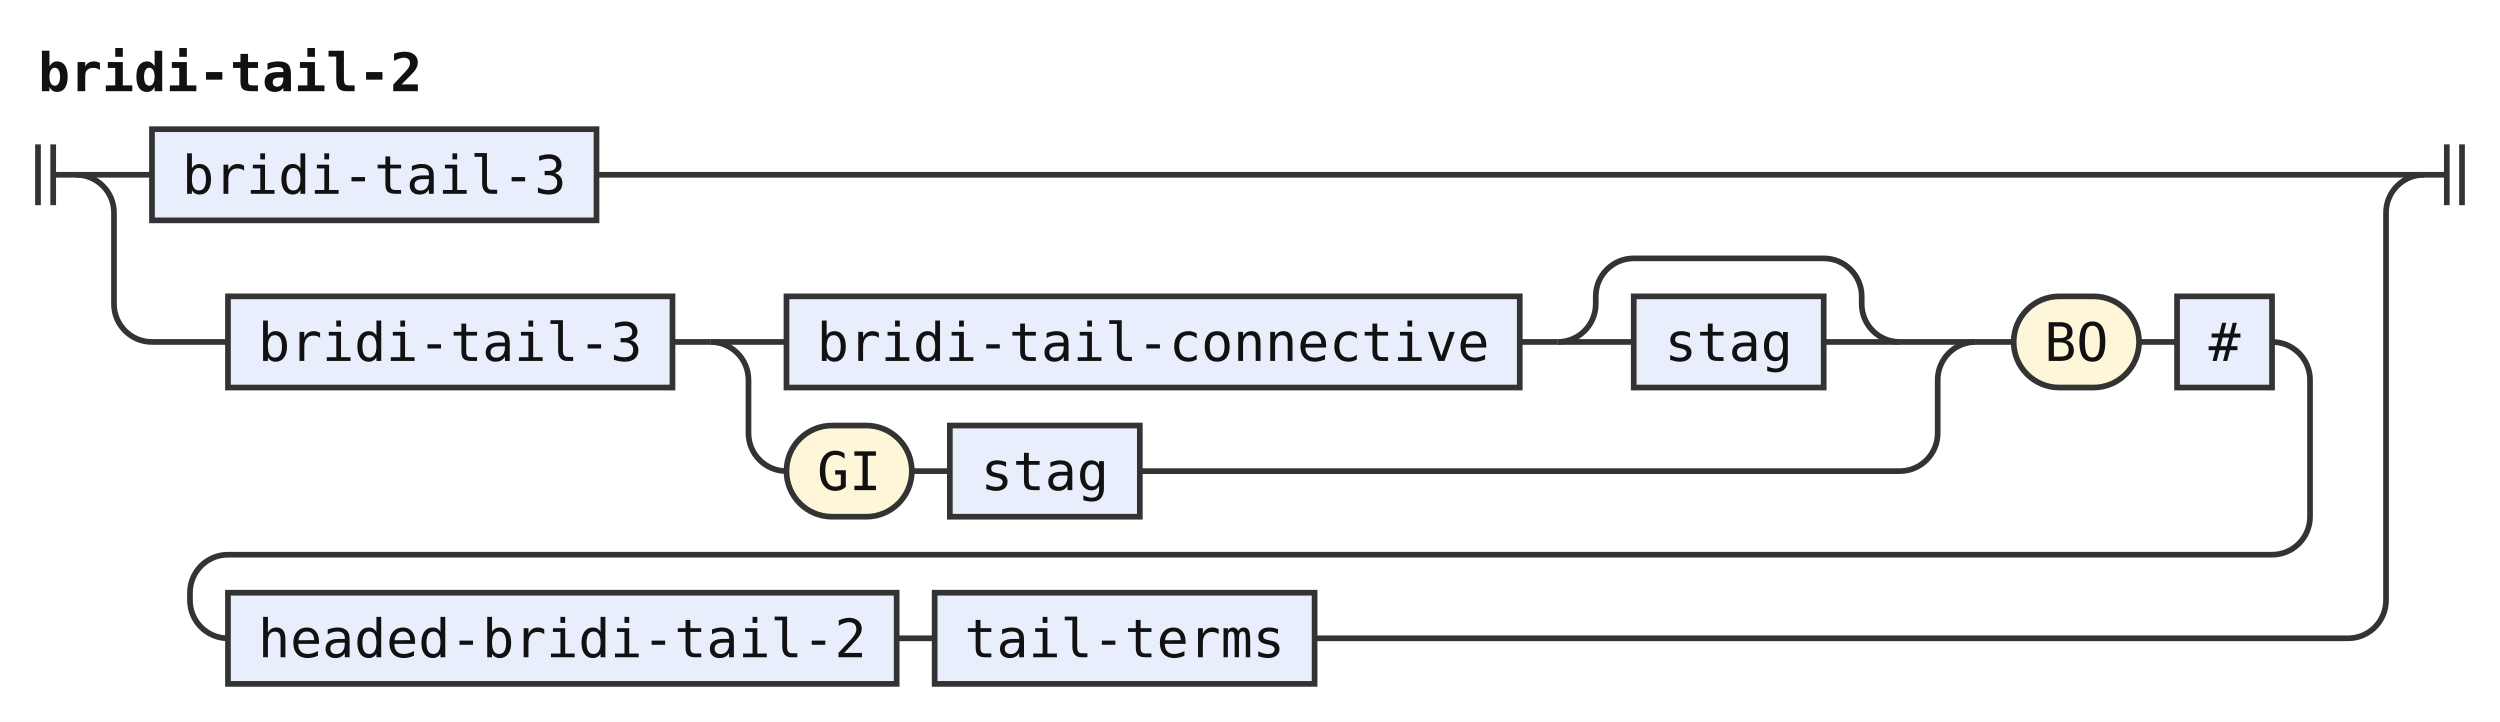
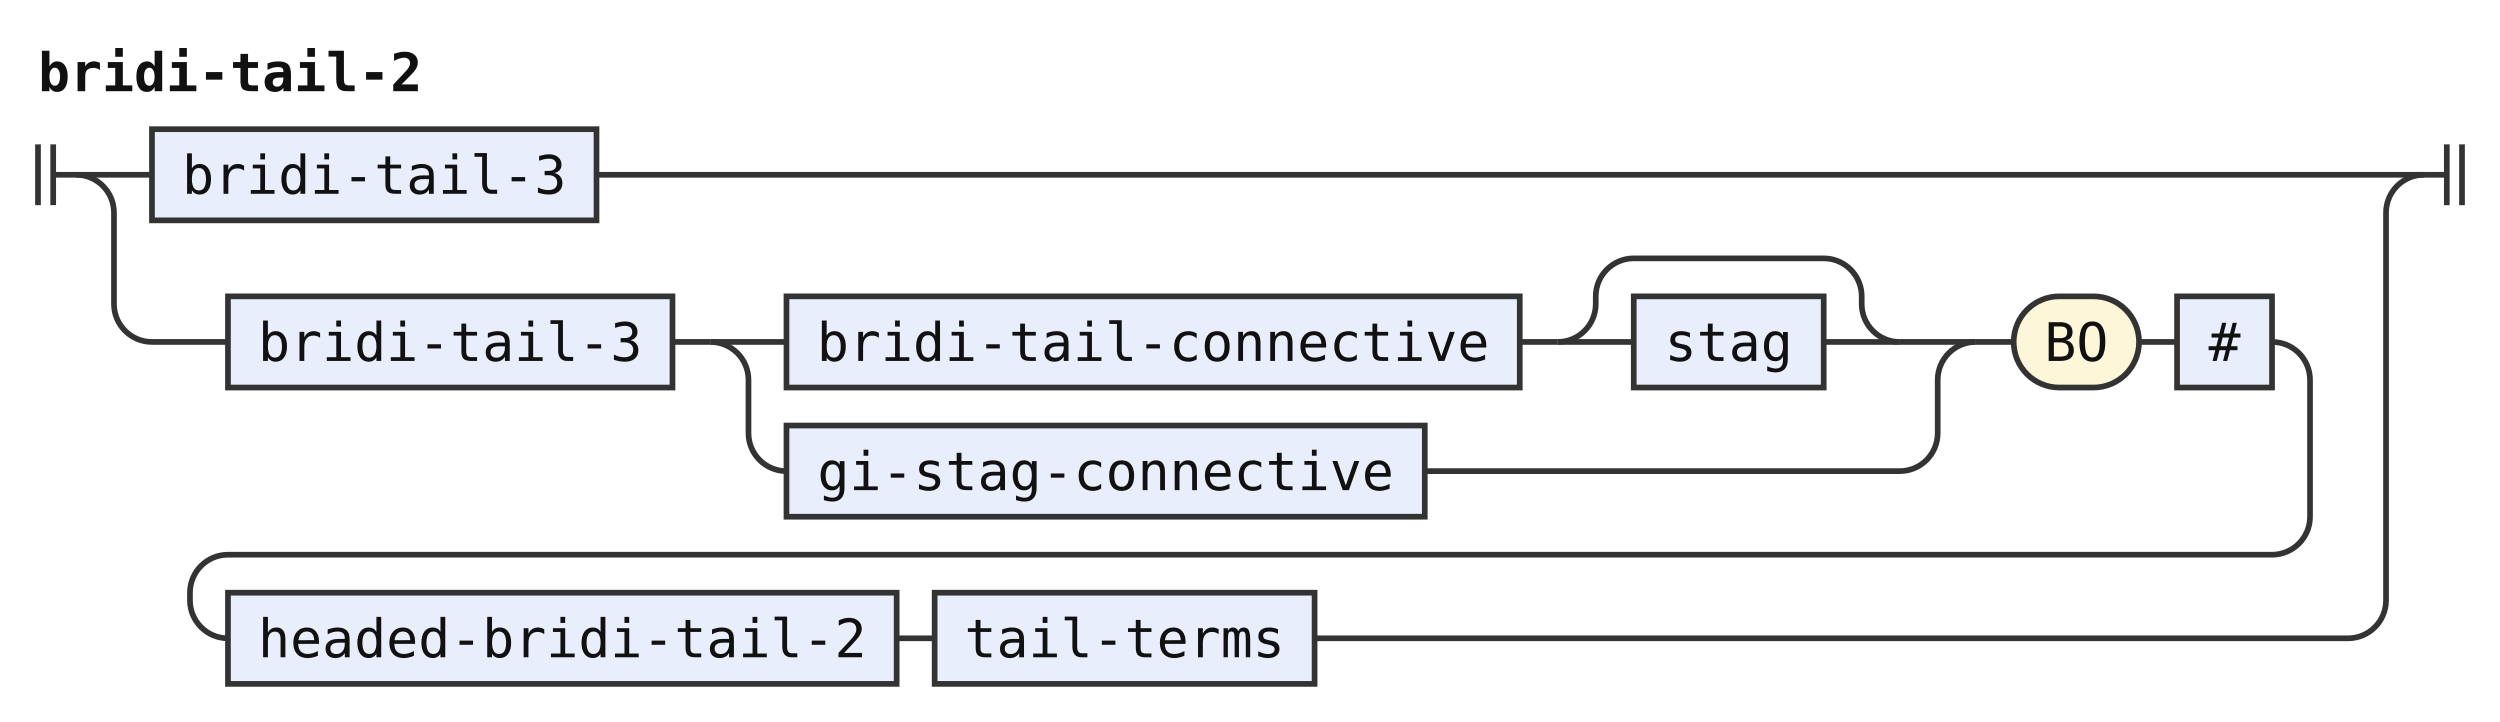
<svg xmlns="http://www.w3.org/2000/svg" width="658" height="190" viewBox="0 0 658 190" role="img" aria-label="Railroad diagram of the rule bridi-tail-2">
  <style>path{fill:none;stroke:#333;stroke-width:1.5}.rule rect{fill:#e8eefc;stroke:#333;stroke-width:1.5}.terminal rect{fill:#fdf6d8;stroke:#333;stroke-width:1.5}text{font-family:ui-monospace,SFMono-Regular,Menlo,Consolas,"DejaVu Sans Mono","Liberation Mono",monospace;font-size:14px;fill:#111;text-anchor:middle}text.label{font-size:12px;font-style:italic;fill:#555;text-anchor:start}text.title{font-weight:bold;text-anchor:start}</style>
  <rect width="100%" height="100%" fill="#fff" />
  <text class="title" x="10" y="24" textLength="100.8" lengthAdjust="spacingAndGlyphs">bridi-tail-2</text>
  <path d="M10 38v16m4 -16v16M14 46h6" />
  <path d="M20 46h20" />
  <g class="rule">
    <rect x="40" y="34" width="117" height="24" rx="0" />
    <text x="98.5" y="51" textLength="100.8" lengthAdjust="spacingAndGlyphs">bridi-tail-3</text>
  </g>
  <path d="M157 46H638" />
  <path d="M20 46a10 10 0 0 1 10 10V80a10 10 0 0 0 10 10" />
  <path d="M40 90h20" />
  <g class="rule">
    <rect x="60" y="78" width="117" height="24" rx="0" />
    <text x="118.5" y="95" textLength="100.8" lengthAdjust="spacingAndGlyphs">bridi-tail-3</text>
  </g>
  <path d="M177 90h10" />
  <path d="M187 90h20" />
  <g class="rule">
    <rect x="207" y="78" width="193" height="24" rx="0" />
    <text x="303.5" y="95" textLength="176.4" lengthAdjust="spacingAndGlyphs">bridi-tail-connective</text>
  </g>
  <path d="M400 90h10" />
  <path d="M410 90h20" />
  <g class="rule">
    <rect x="430" y="78" width="50" height="24" rx="0" />
    <text x="455" y="95" textLength="33.6" lengthAdjust="spacingAndGlyphs">stag</text>
  </g>
  <path d="M480 90H500" />
  <path d="M410 90a10 10 0 0 0 10 -10V78a10 10 0 0 1 10 -10H480a10 10 0 0 1 10 10V80a10 10 0 0 0 10 10" />
  <path d="M500 90H520" />
  <path d="M187 90a10 10 0 0 1 10 10V114a10 10 0 0 0 10 10" />
-   <g class="terminal">
-     <rect x="207" y="112" width="33" height="24" rx="12" />
-     <text x="223.5" y="129" textLength="16.8" lengthAdjust="spacingAndGlyphs">GI</text>
+   <g class="rule">
+     <rect x="207" y="112" width="168" height="24" rx="0" />
+     <text x="291" y="129" textLength="151.2" lengthAdjust="spacingAndGlyphs">gi-stag-connective</text>
  </g>
-   <path d="M240 124h10" />
-   <g class="rule">
-     <rect x="250" y="112" width="50" height="24" rx="0" />
-     <text x="275" y="129" textLength="33.6" lengthAdjust="spacingAndGlyphs">stag</text>
-   </g>
-   <path d="M300 124H500a10 10 0 0 0 10 -10V100a10 10 0 0 1 10 -10" />
+   <path d="M375 124H500a10 10 0 0 0 10 -10V100a10 10 0 0 1 10 -10" />
  <path d="M520 90h10" />
  <g class="terminal">
    <rect x="530" y="78" width="33" height="24" rx="12" />
    <text x="546.5" y="95" textLength="16.8" lengthAdjust="spacingAndGlyphs">BO</text>
  </g>
  <path d="M563 90h10" />
  <g class="rule">
    <rect x="573" y="78" width="25" height="24" rx="0" />
    <text x="585.5" y="95" textLength="8.4" lengthAdjust="spacingAndGlyphs">#</text>
  </g>
  <path d="M598 90H598a10 10 0 0 1 10 10V136a10 10 0 0 1 -10 10H60a10 10 0 0 0 -10 10V158a10 10 0 0 0 10 10" />
  <g class="rule">
    <rect x="60" y="156" width="176" height="24" rx="0" />
    <text x="148" y="173" textLength="159.6" lengthAdjust="spacingAndGlyphs">headed-bridi-tail-2</text>
  </g>
  <path d="M236 168h10" />
  <g class="rule">
    <rect x="246" y="156" width="100" height="24" rx="0" />
    <text x="296" y="173" textLength="84" lengthAdjust="spacingAndGlyphs">tail-terms</text>
  </g>
  <path d="M346 168H618" />
  <path d="M618 168H618a10 10 0 0 0 10 -10V56a10 10 0 0 1 10 -10" />
  <path d="M638 46h6m0 -8v16m4 -16v16" />
</svg>
